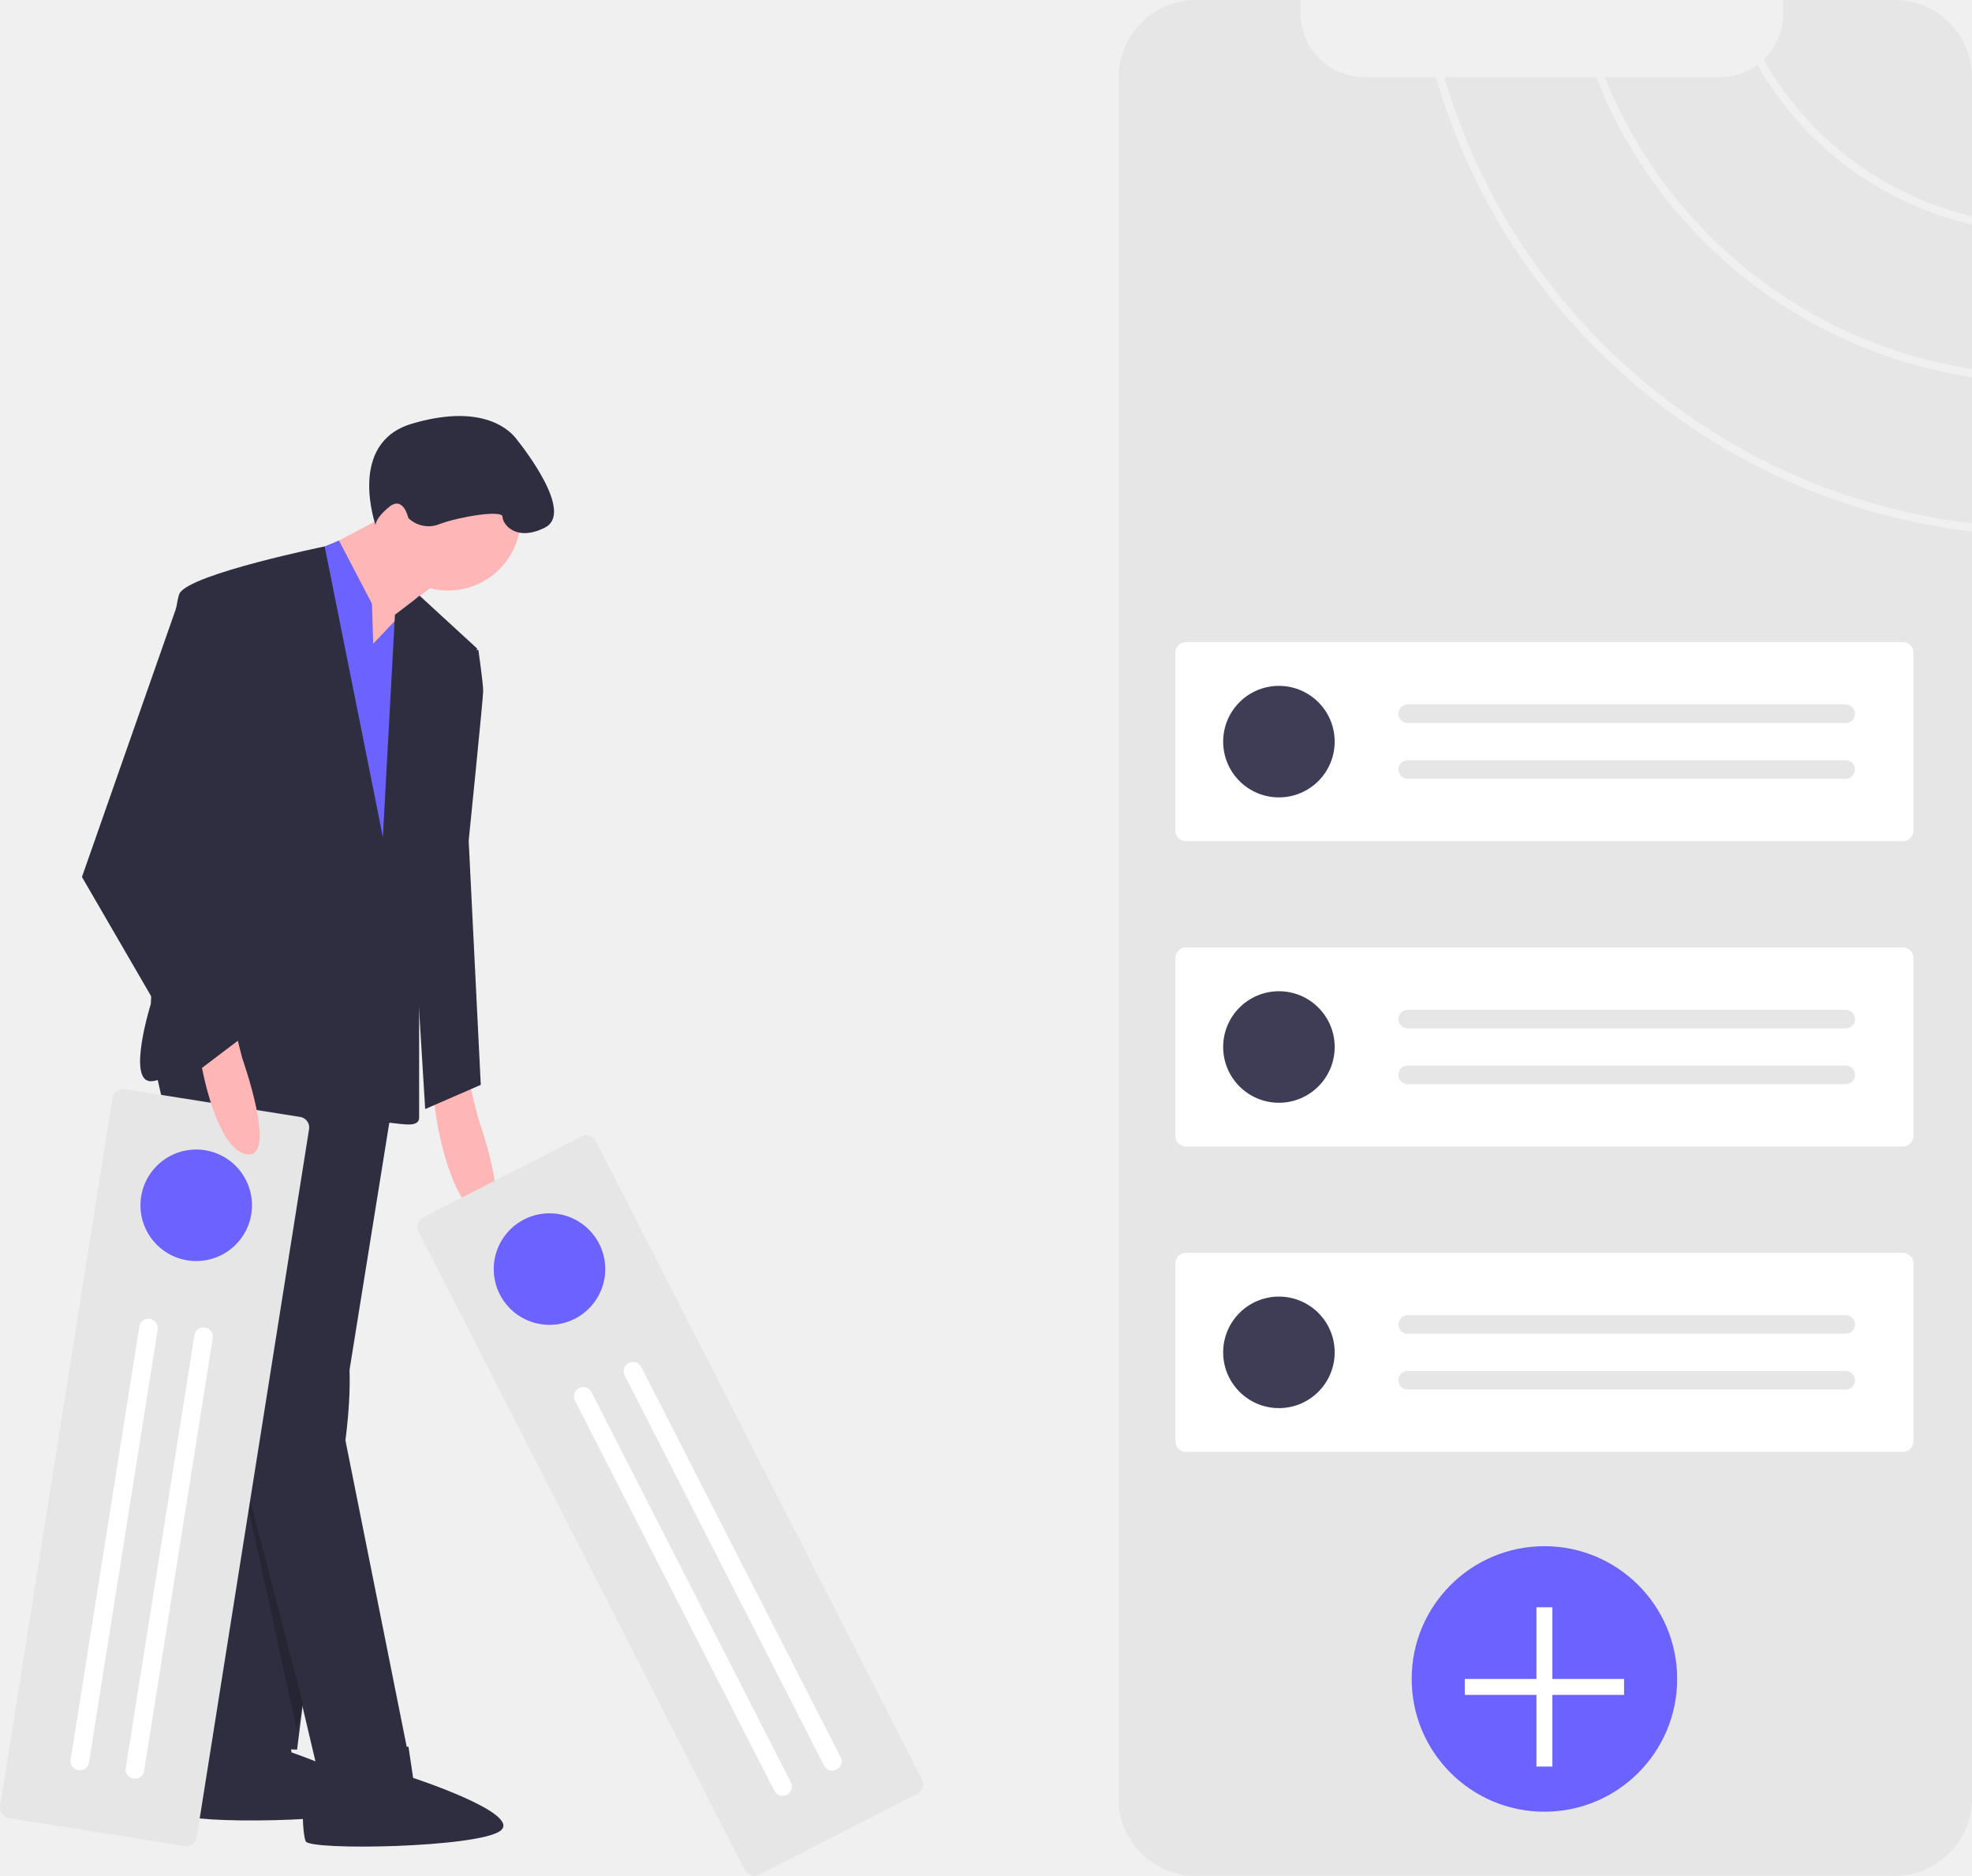
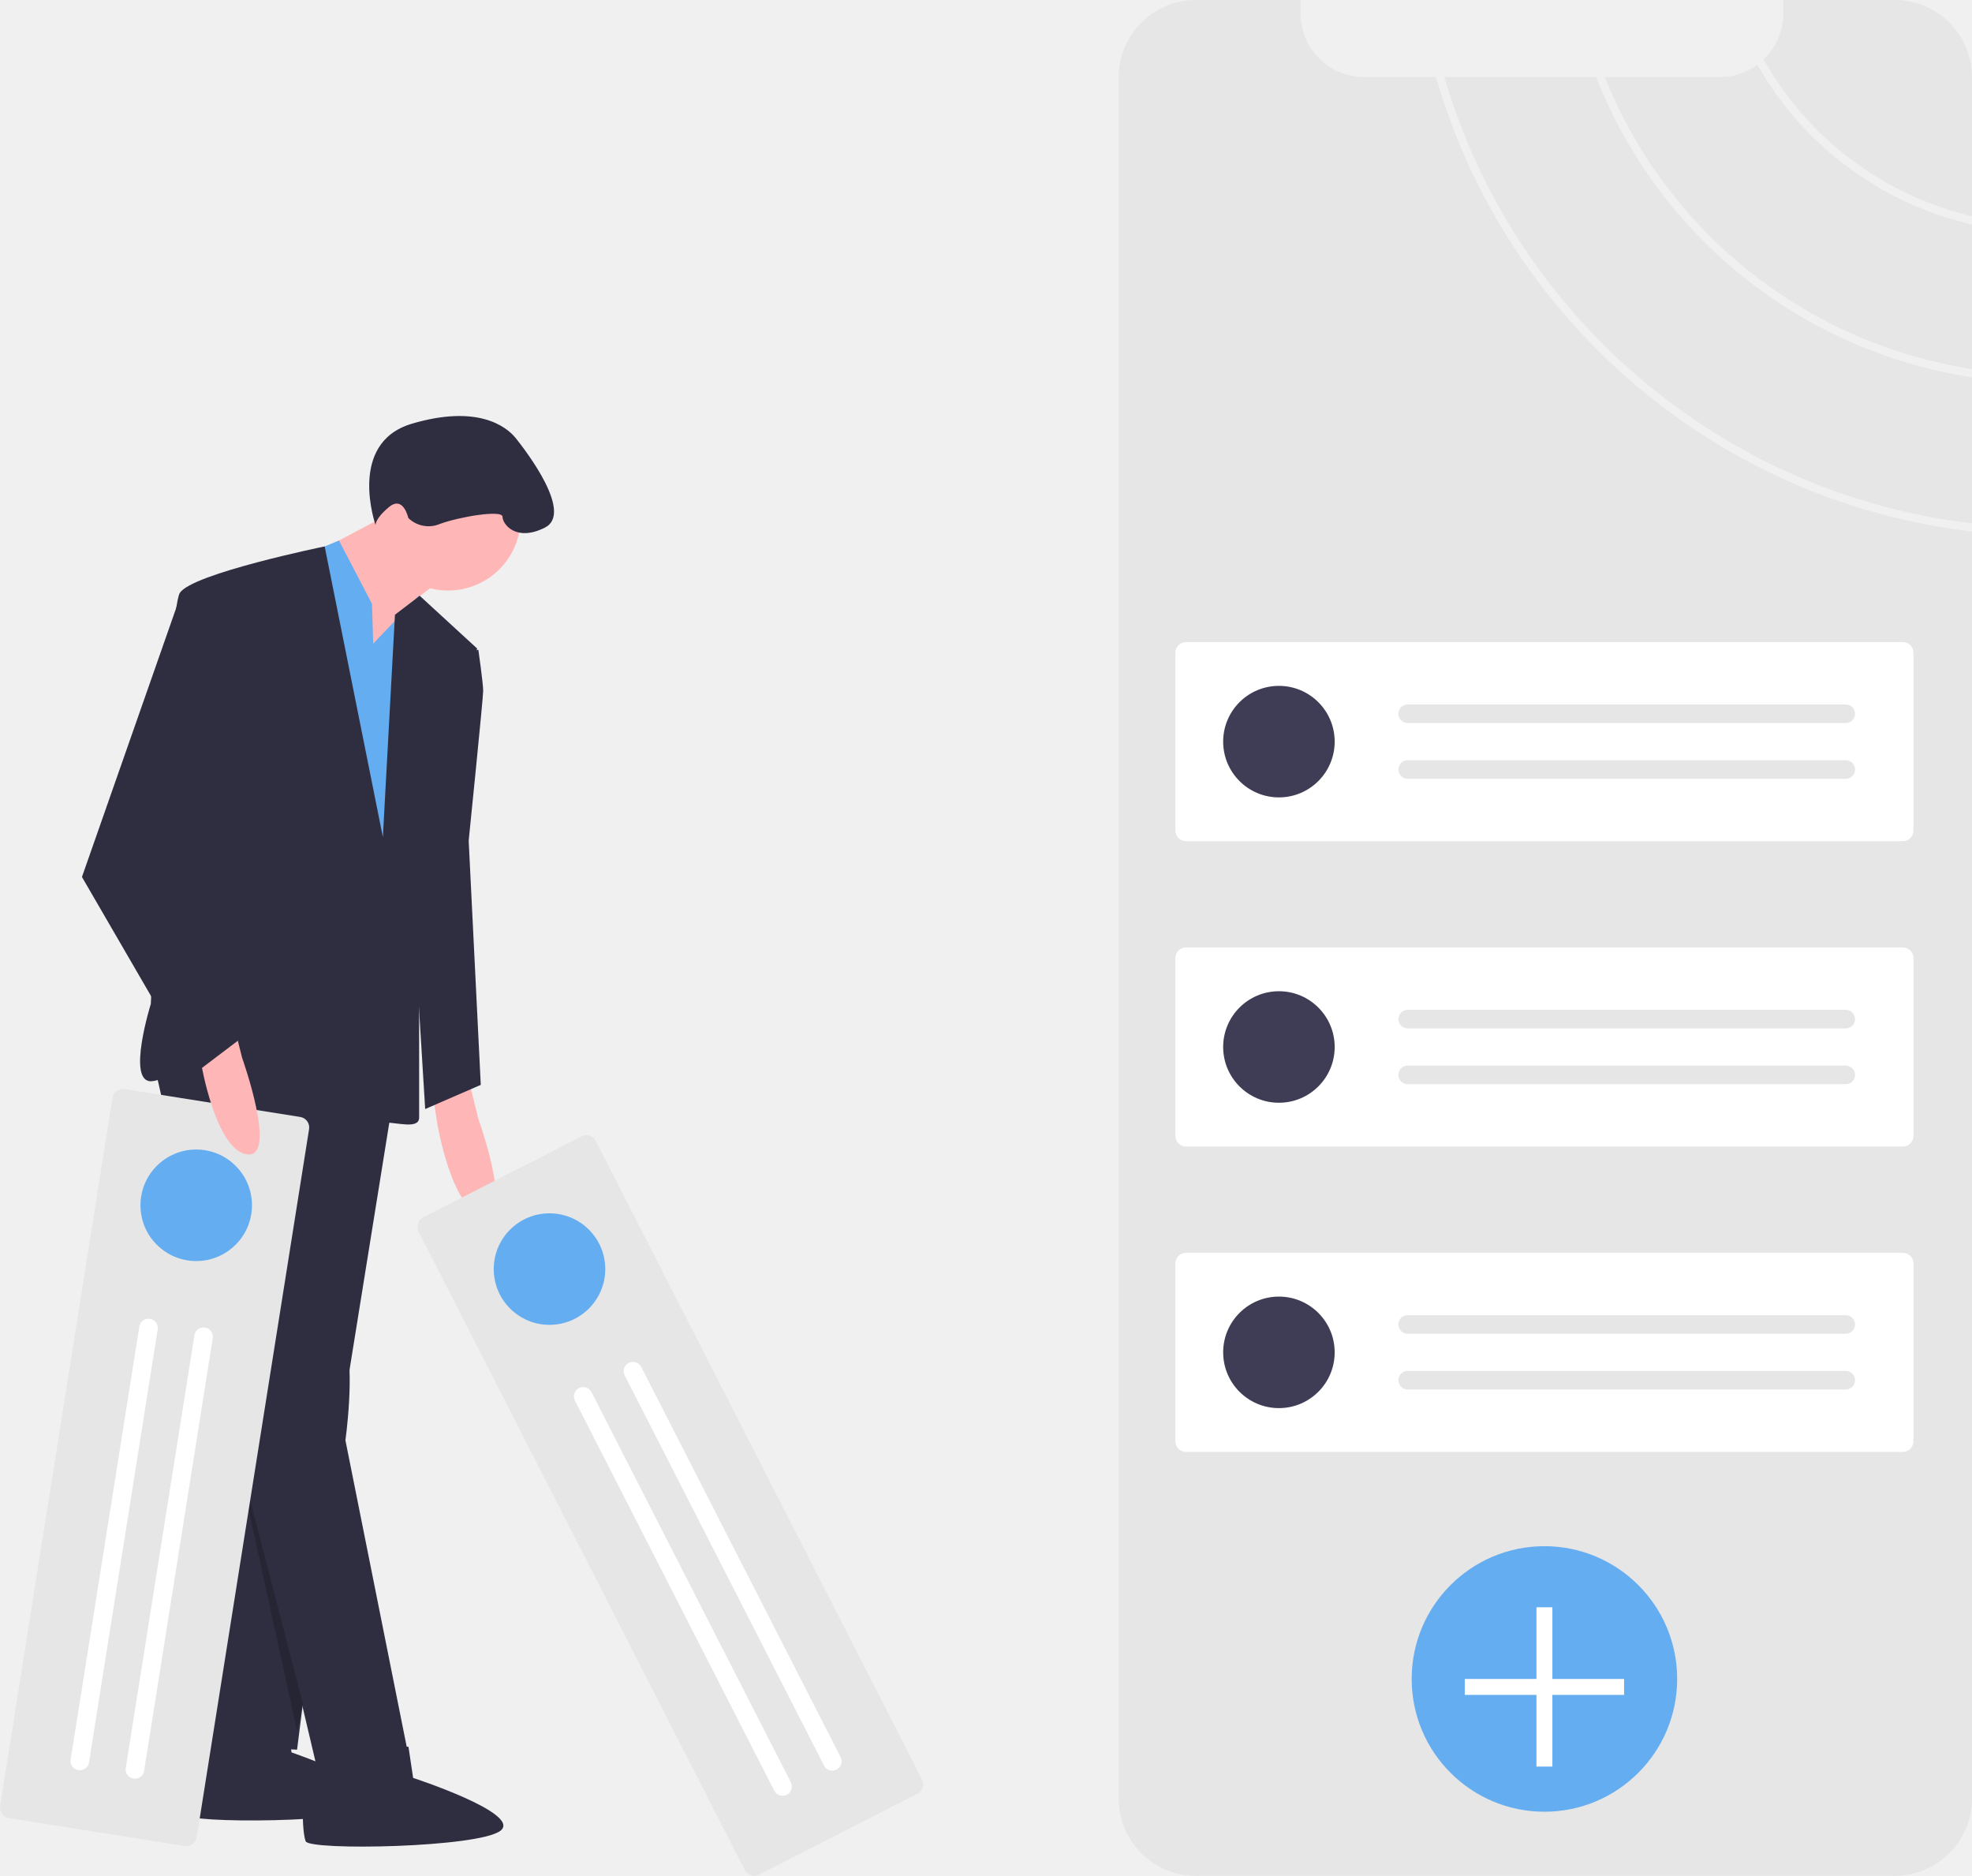
<svg xmlns="http://www.w3.org/2000/svg" id="bd47f4ee-de70-45fd-a91d-1aaa2360a1b9" data-name="Layer 1" width="742.752" height="706.44" viewBox="0 0 742.752 706.44">
  <path d="M971.376,235.768v-54.44A125.247,125.247,0,0,1,890.517,121.139l-.001.001a23.789,23.789,0,0,1-14.22,4.68H833.067A178.549,178.549,0,0,0,971.376,235.768Z" transform="translate(-228.6241 -96.78)" fill="#e6e6e6" />
  <path d="M971.376,178.208V125.91a29.121,29.121,0,0,0-29.13-29.13h-41.97v5.05a23.917,23.917,0,0,1-7.399,17.329A122.298,122.298,0,0,0,971.376,178.208Z" transform="translate(-228.6241 -96.78)" fill="#e6e6e6" />
  <path d="M769.487,125.82H742.456a23.987,23.987,0,0,1-23.98-23.99V96.78h-39.38a29.128,29.128,0,0,0-29.13,29.13v648.2a29.079,29.079,0,0,0,29.13,29.11h263.15a28.362,28.362,0,0,0,3.59-.22,29.146,29.146,0,0,0,25.54-28.89V296.938C875.667,285.848,795.918,217.559,769.487,125.82Z" transform="translate(-228.6241 -96.78)" fill="#e6e6e6" />
  <path d="M829.787,125.82H772.647c26.301,90.039,104.68,157.028,198.729,168.068V238.868A181.668,181.668,0,0,1,829.787,125.82Z" transform="translate(-228.6241 -96.78)" fill="#e6e6e6" />
  <path d="M675.329,338.591a4.004,4.004,0,0,0-4,4v66.976a4.005,4.005,0,0,0,4,4h270a4.005,4.005,0,0,0,4-4V342.591a4.004,4.004,0,0,0-4-4Z" transform="translate(-228.6241 -96.78)" fill="#fff" />
  <circle cx="481.705" cy="279.299" r="21" fill="#3f3d56" />
  <path d="M758.829,362.079a3.5,3.5,0,0,0,0,7h165a3.5,3.5,0,0,0,0-7Z" transform="translate(-228.6241 -96.78)" fill="#e6e6e6" />
  <path d="M758.829,383.079a3.5,3.5,0,0,0,0,7h165a3.5,3.5,0,0,0,0-7Z" transform="translate(-228.6241 -96.78)" fill="#e6e6e6" />
  <path d="M675.329,453.591a4.004,4.004,0,0,0-4,4v66.976a4.005,4.005,0,0,0,4,4h270a4.005,4.005,0,0,0,4-4V457.591a4.004,4.004,0,0,0-4-4Z" transform="translate(-228.6241 -96.78)" fill="#fff" />
  <circle cx="481.705" cy="394.299" r="21" fill="#3f3d56" />
  <path d="M758.829,477.079a3.5,3.5,0,0,0,0,7h165a3.5,3.5,0,0,0,0-7Z" transform="translate(-228.6241 -96.78)" fill="#e6e6e6" />
  <path d="M758.829,498.079a3.5,3.5,0,0,0,0,7h165a3.5,3.5,0,0,0,0-7Z" transform="translate(-228.6241 -96.78)" fill="#e6e6e6" />
  <path d="M675.329,568.591a4.004,4.004,0,0,0-4,4v66.976a4.005,4.005,0,0,0,4,4h270a4.005,4.005,0,0,0,4-4V572.591a4.004,4.004,0,0,0-4-4Z" transform="translate(-228.6241 -96.78)" fill="#fff" />
  <circle cx="481.705" cy="509.299" r="21" fill="#3f3d56" />
  <path d="M758.829,592.079a3.5,3.5,0,0,0,0,7h165a3.5,3.5,0,0,0,0-7Z" transform="translate(-228.6241 -96.78)" fill="#e6e6e6" />
  <path d="M758.829,613.079a3.5,3.5,0,0,0,0,7h165a3.5,3.5,0,0,0,0-7Z" transform="translate(-228.6241 -96.78)" fill="#e6e6e6" />
-   <circle cx="581.705" cy="632.299" r="50" fill="#6c63ff" />
+   <circle cx="581.705" cy="632.299" r="50" fill="#65adf1" />
  <polygon points="611.705 632.299 584.705 632.299 584.705 605.299 578.705 605.299 578.705 632.299 551.705 632.299 551.705 638.299 578.705 638.299 578.705 665.299 584.705 665.299 584.705 638.299 611.705 638.299 611.705 632.299" fill="#fff" />
  <path d="M336.822,744.976,338.42,756.738s40.653,13.896,32.71,20.26-72.177,6.665-73.515,3.041-1.635-19.297,1.988-20.635,10.322-14.791,10.322-14.791Z" transform="translate(-228.6241 -96.78)" fill="#2f2e41" />
  <polygon points="149.217 406.744 123.726 565.154 111.891 658.925 73.654 657.104 86.399 501.426 119.174 413.117 149.217 406.744" fill="#2f2e41" />
  <path d="M405.153,503.524l3.642,14.566s13.656,38.237,1.821,36.416-17.298-34.595-17.298-34.595l-1.821-11.835Z" transform="translate(-228.6241 -96.78)" fill="#ffb6b6" />
  <path d="M286.801,498.062l28.222,124.725,34.595,146.574L382.393,757.526,358.723,639.174s3.642-25.491,0-38.237-3.642-68.28-3.642-68.28l27.312-23.67V463.492L310.472,457.094Z" transform="translate(-228.6241 -96.78)" fill="#2f2e41" />
  <path d="M382.473,754.608l1.759,11.739s40.84,13.338,32.984,19.811-72.079,7.652-73.466,4.047-1.899-19.273,1.706-20.66,10.119-14.931,10.119-14.931Z" transform="translate(-228.6241 -96.78)" fill="#2f2e41" />
  <circle cx="168.79" cy="195.077" r="27.312" fill="#ffb6b6" />
  <polygon points="150.583 191.435 119.629 207.822 131.464 246.059 144.21 246.059 151.493 236.955 148.762 231.493 170.611 215.105 150.583 191.435" fill="#ffb6b6" />
-   <polygon points="140.568 242.417 140.113 227.396 127.679 203.56 80.937 222.844 97.324 371.239 153.769 374.88 151.948 312.063 161.052 243.783 157.866 224.209 140.568 242.417" fill="#6c63ff" />
+   <polygon points="140.568 242.417 140.113 227.396 127.679 203.56 80.937 222.844 97.324 371.239 153.769 374.88 151.948 312.063 161.052 243.783 157.866 224.209 140.568 242.417" fill="#65adf1" />
  <path d="M372.834,412.029,350.911,302.565s-49.999,10.231-54.551,17.514-10.925,154.768-10.925,154.768-9.104,29.133,0,29.133,45.52-26.402,47.341-16.387,3.642,15.477,16.387,12.746,20.939-24.581,20.939-24.581-2.731,43.699,2.731,43.699,13.656,2.731,13.656-1.821V420.223l21.85-79.205-21.619-19.857-9.335,7.111Z" transform="translate(-228.6241 -96.78)" fill="#2f2e41" />
  <path d="M402.422,343.294l6.373-1.821s1.821,12.746,1.821,15.477-5.462,56.445-5.462,56.445l4.552,91.95-20.939,9.104L382.393,410.664Z" transform="translate(-228.6241 -96.78)" fill="#2f2e41" />
  <path d="M370.103,294.588s-10.925-30.954,13.656-38.237,35.506.91,39.147,5.462c3.815,4.769,21.85,28.222,10.925,33.685s-15.932-1.366-15.932-4.097-16.387,0-23.67,2.731a10.907,10.907,0,0,1-11.817-2.276s-1.839-8.649-7.301-4.097S370.103,294.588,370.103,294.588Z" transform="translate(-228.6241 -96.78)" fill="#2f2e41" />
  <path d="M453.046,526.496a4.004,4.004,0,0,0-5.382-1.742L388.025,555.231a4.005,4.005,0,0,0-1.742,5.382L509.143,801.041a4.005,4.005,0,0,0,5.382,1.742L574.165,772.306a4.004,4.004,0,0,0,1.742-5.382Z" transform="translate(-228.6241 -96.78)" fill="#e6e6e6" />
-   <circle cx="206.967" cy="477.941" r="21" fill="#6c63ff" />
+   <circle cx="206.967" cy="477.941" r="21" fill="#65adf1" />
  <path d="M470.127,611.539a3.5,3.5,0,0,0-6.233,3.185L538.975,761.652a3.5,3.5,0,1,0,6.233-3.185Z" transform="translate(-228.6241 -96.78)" fill="#fff" />
  <path d="M451.427,621.094a3.5,3.5,0,1,0-6.233,3.185L520.275,771.207a3.5,3.5,0,0,0,6.233-3.185Z" transform="translate(-228.6241 -96.78)" fill="#fff" />
  <polygon points="85.865 532.834 111.865 651.834 114.079 641.584 85.865 532.834" opacity="0.2" />
  <path d="M345.039,522.004a4.004,4.004,0,0,0-3.324-4.577l-66.148-10.497a4.005,4.005,0,0,0-4.578,3.324l-42.316,266.663a4.005,4.005,0,0,0,3.324,4.578L298.146,791.991a4.004,4.004,0,0,0,4.577-3.324Z" transform="translate(-228.6241 -96.78)" fill="#e6e6e6" />
-   <circle cx="73.905" cy="453.916" r="21" fill="#6c63ff" />
+   <circle cx="73.905" cy="453.916" r="21" fill="#65adf1" />
  <path d="M308.755,600.791a3.5,3.5,0,1,0-6.913-1.097L275.982,762.655a3.5,3.5,0,0,0,6.913,1.097Z" transform="translate(-228.6241 -96.78)" fill="#fff" />
  <path d="M288.015,597.5a3.5,3.5,0,1,0-6.913-1.097l-25.86,162.961a3.5,3.5,0,1,0,6.913,1.097Z" transform="translate(-228.6241 -96.78)" fill="#fff" />
  <path d="M316.153,480.524l3.642,14.566s13.656,38.237,1.821,36.416-17.298-34.595-17.298-34.595l-1.821-11.835Z" transform="translate(-228.6241 -96.78)" fill="#ffb6b6" />
  <polygon points="80.937 224.776 68.191 223.754 30.865 330.271 73.654 404.013 103.697 381.253 71.833 329.36 96.414 262.901 80.937 224.776" fill="#2f2e41" />
</svg>
